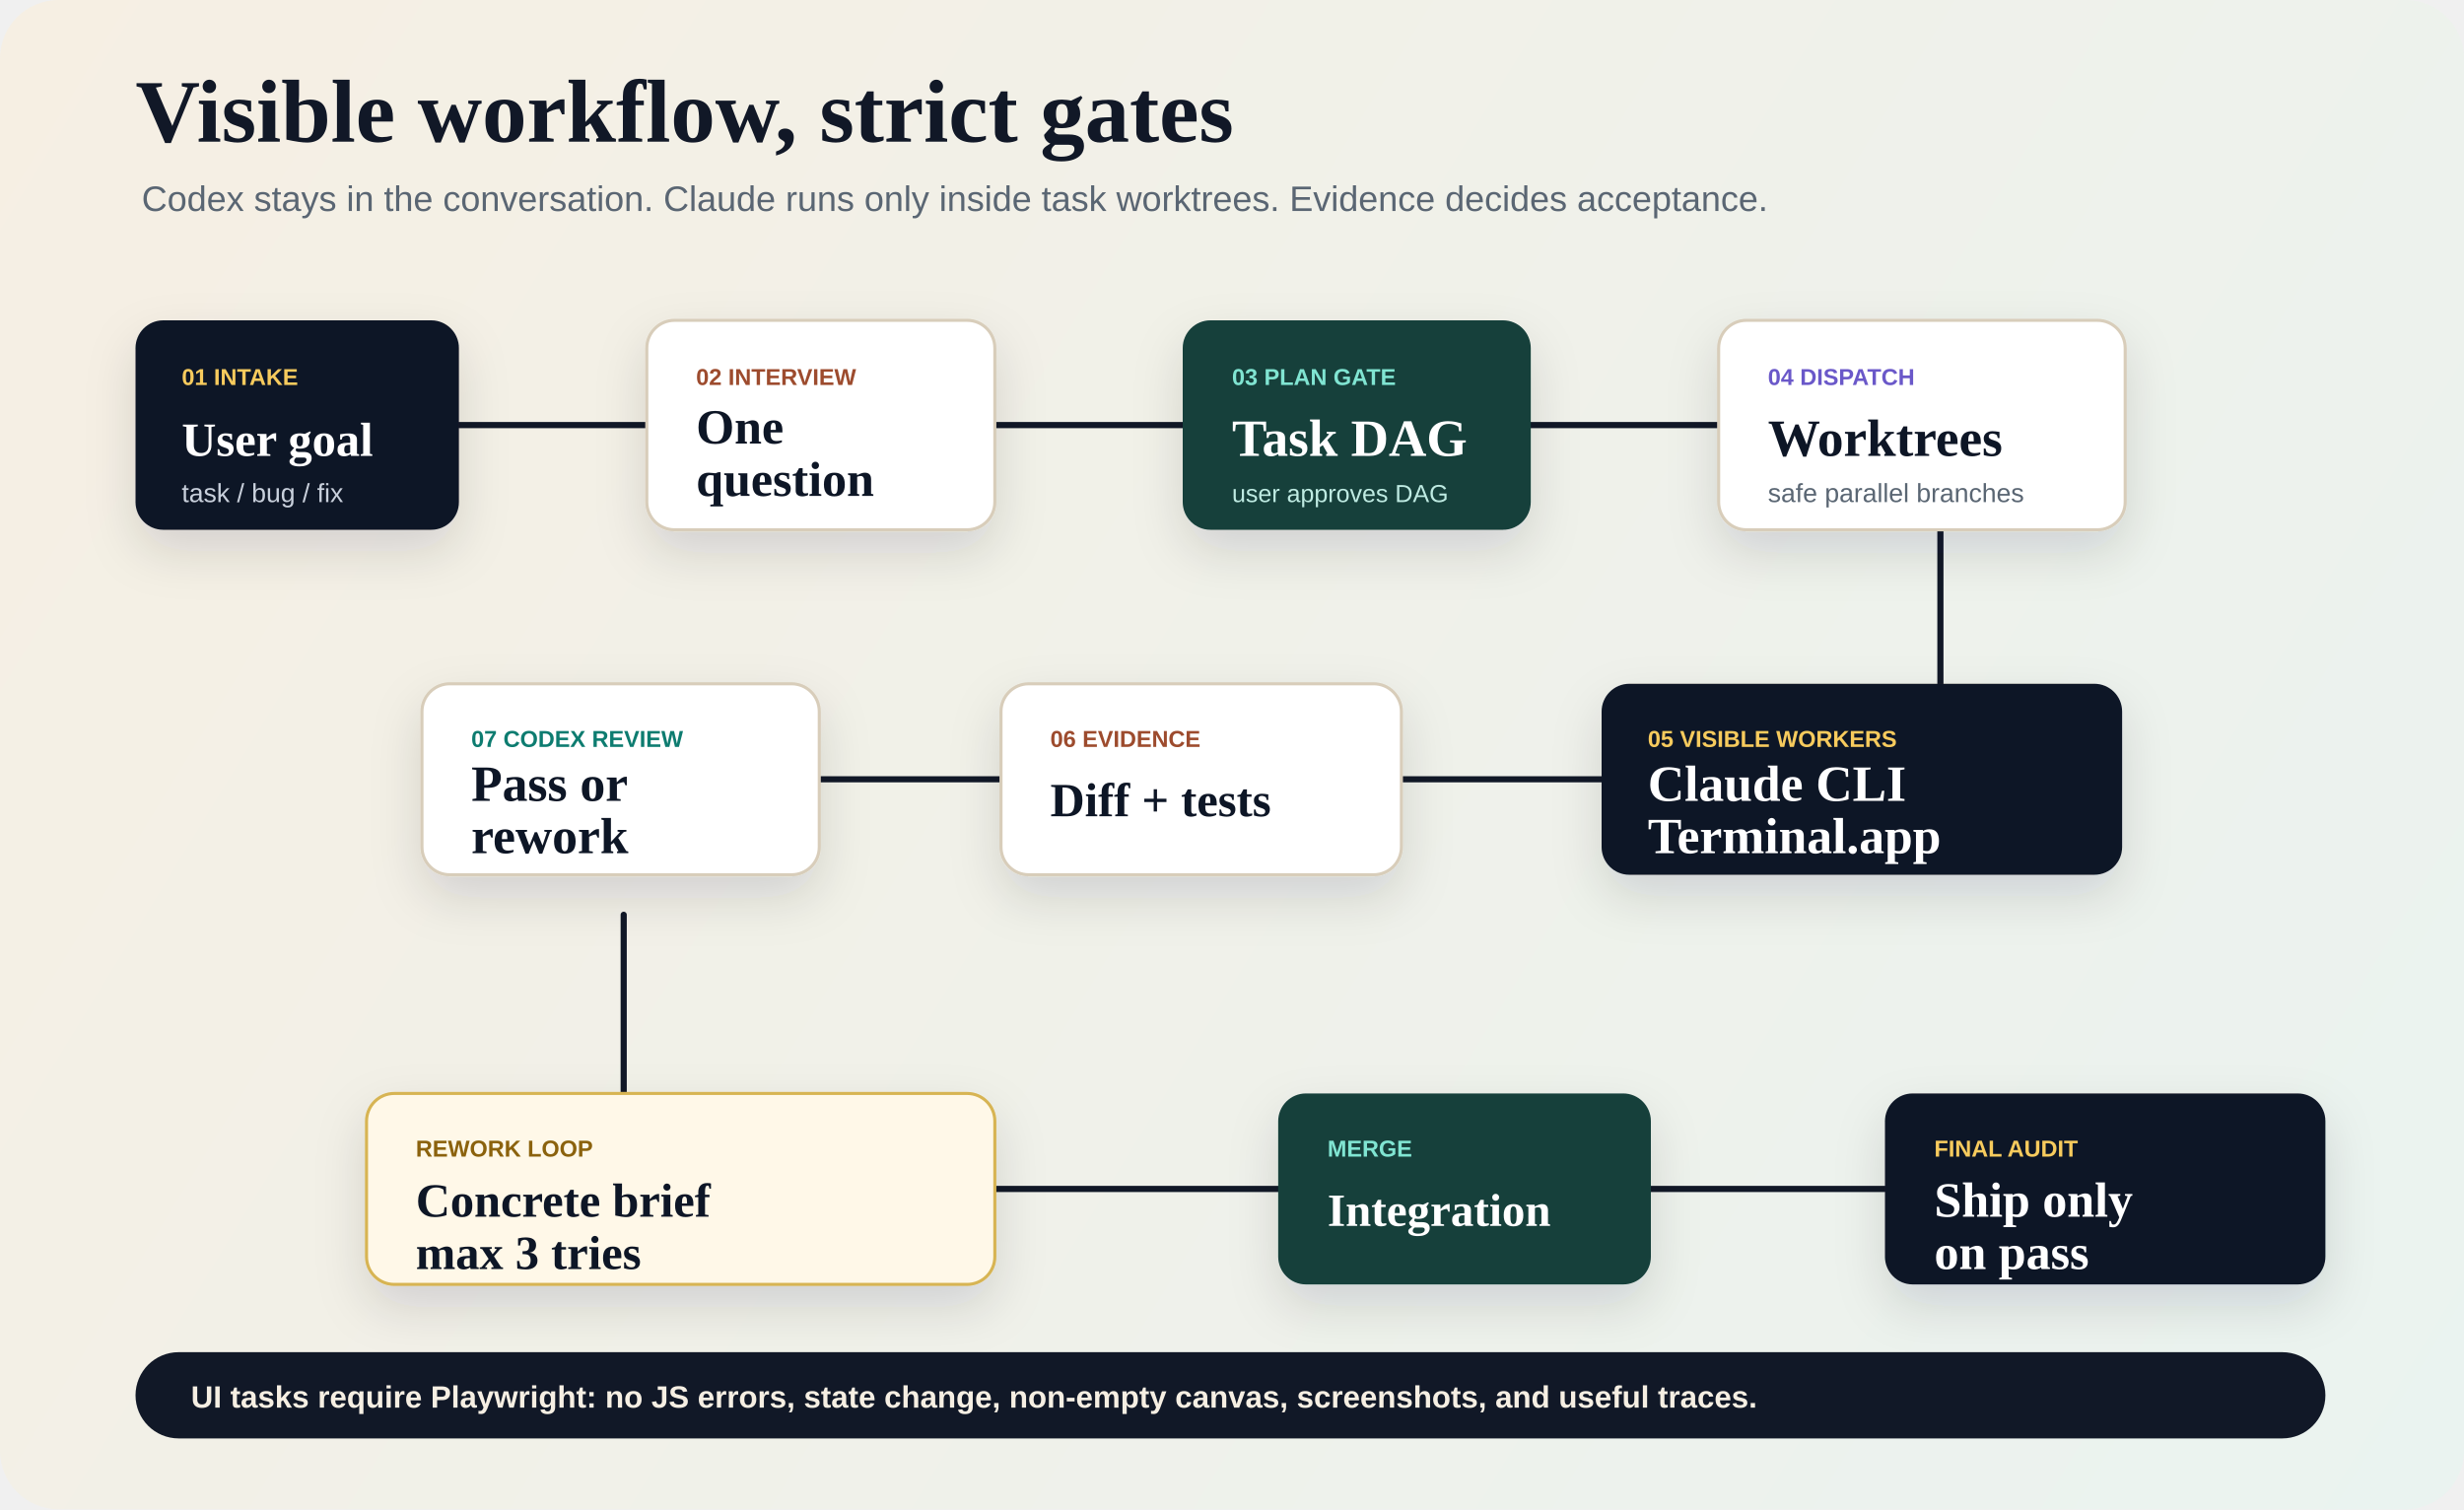
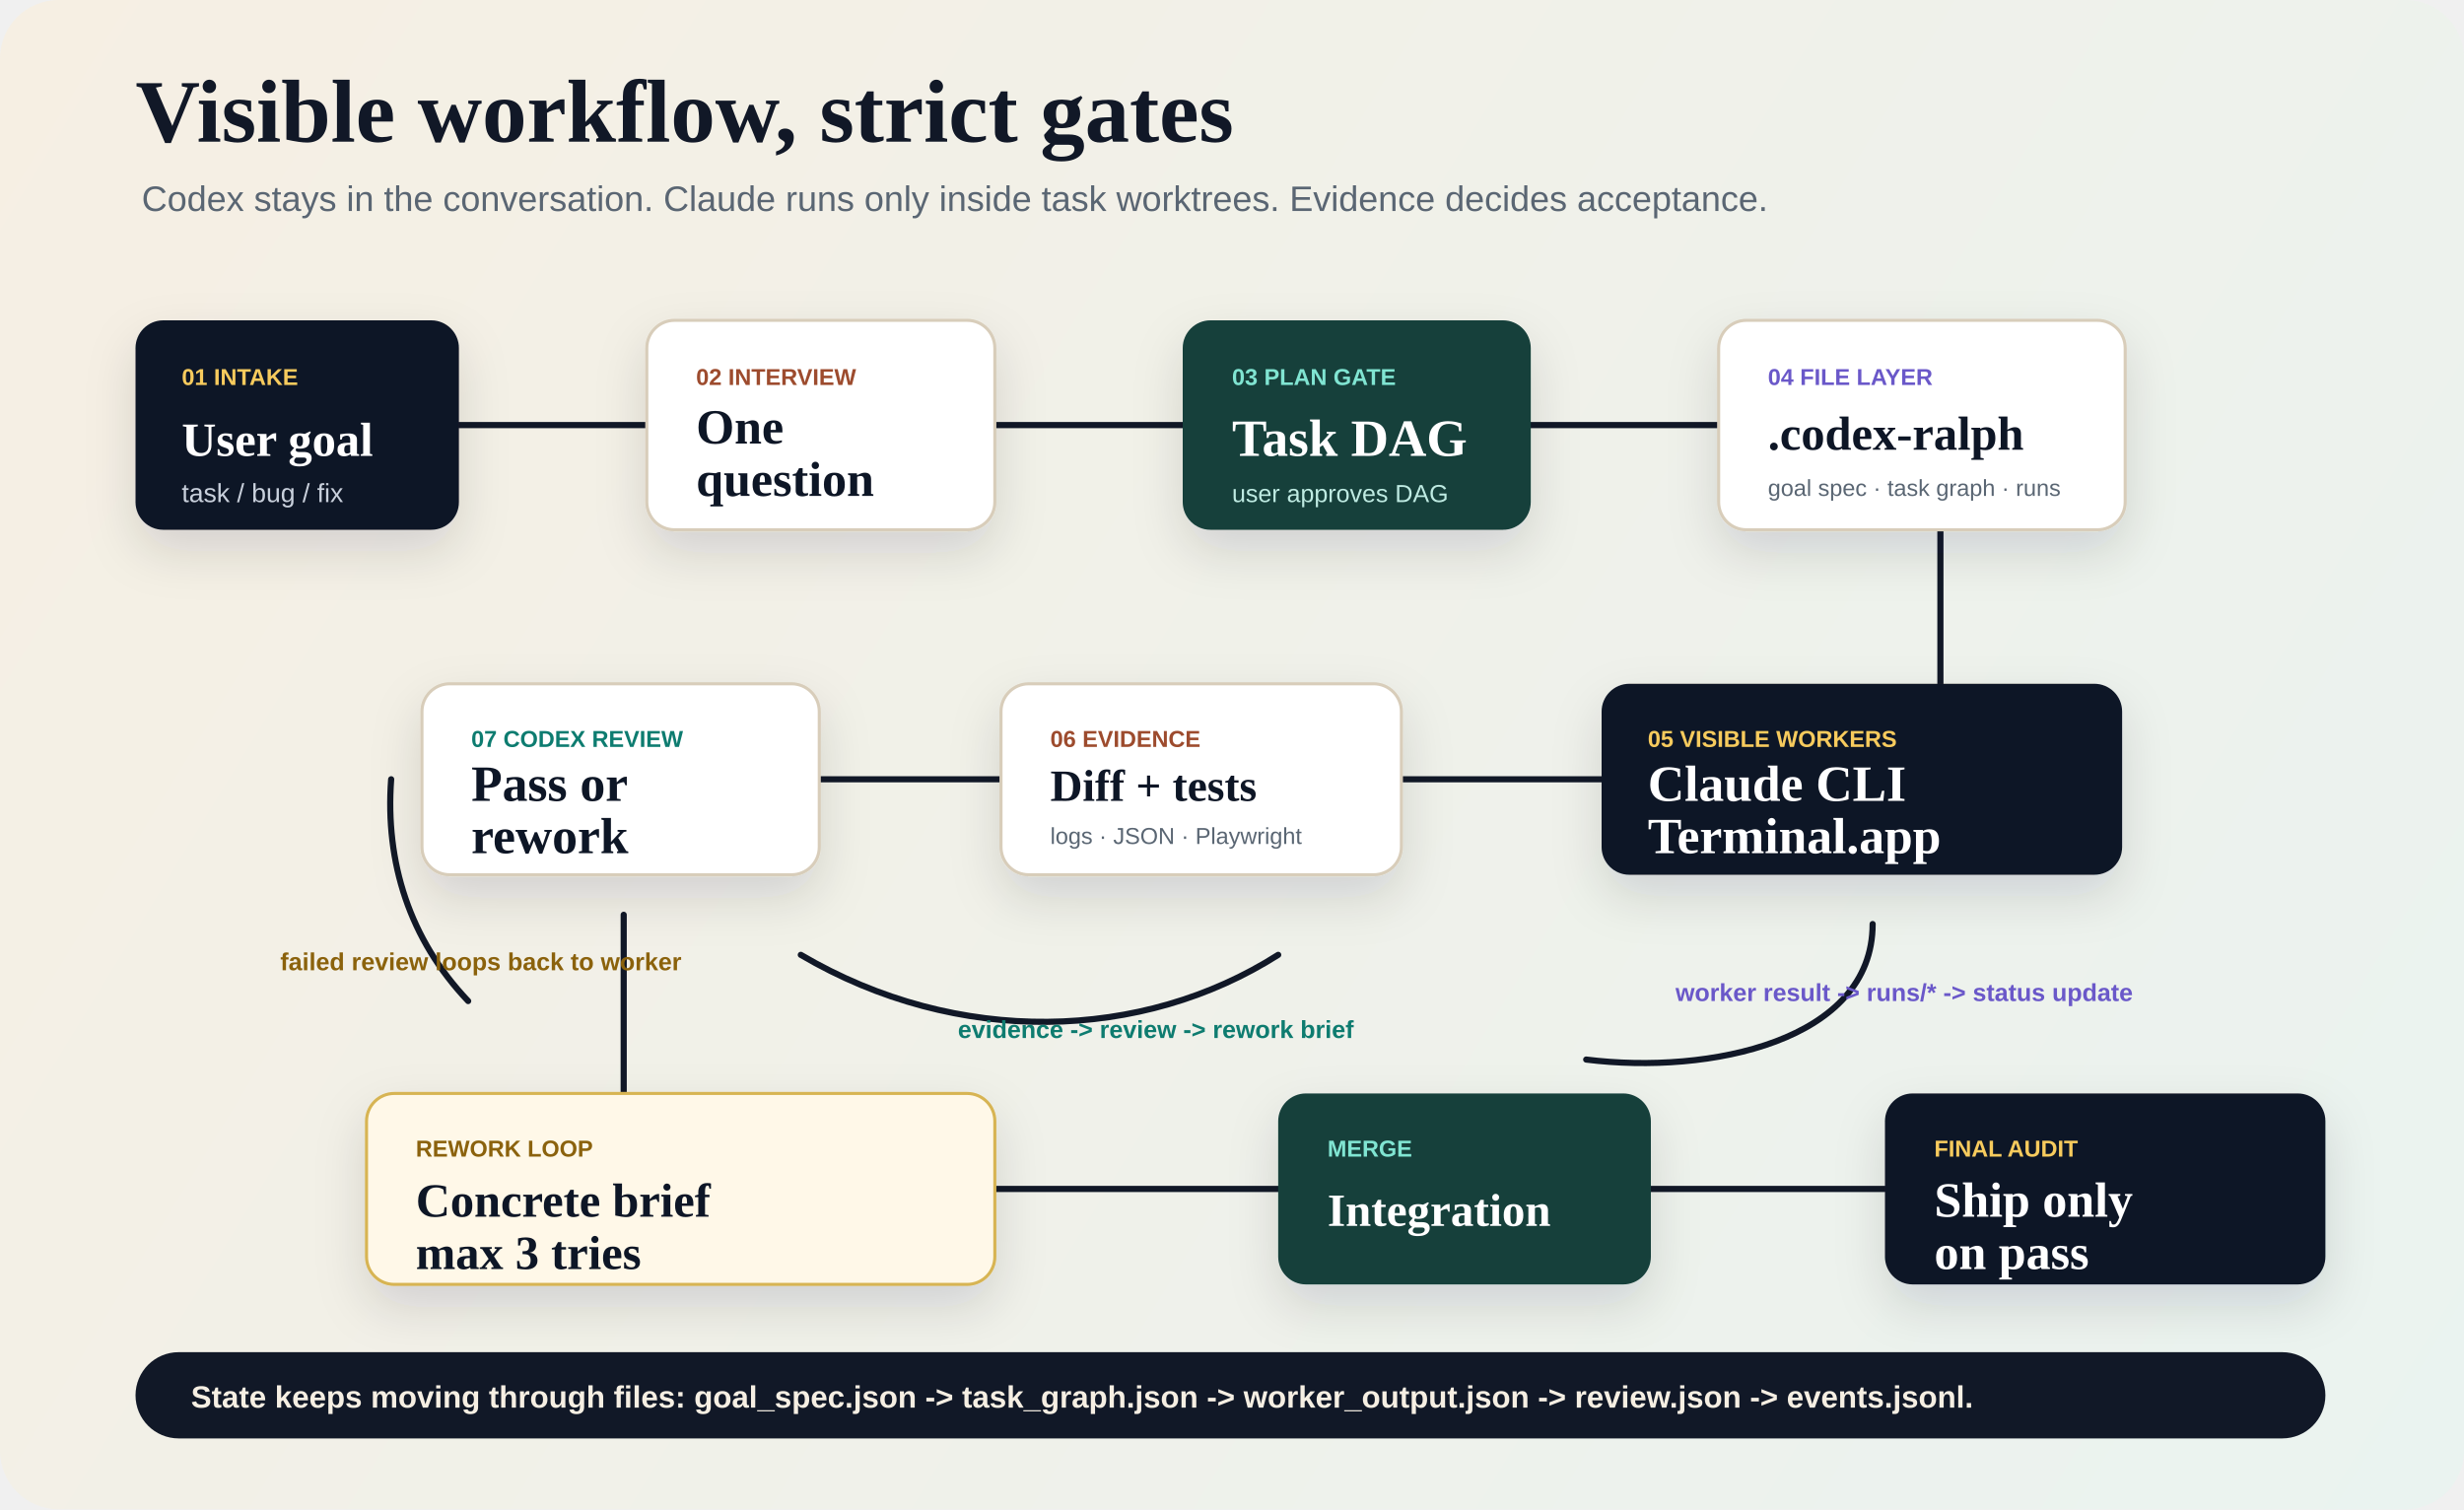
<svg xmlns="http://www.w3.org/2000/svg" width="1600" height="980" viewBox="0 0 1600 980" fill="none" role="img" aria-labelledby="title desc">
  <defs>
    <linearGradient id="bg" x1="0" y1="0" x2="1600" y2="980" gradientUnits="userSpaceOnUse">
      <stop stop-color="#F6EFE3" />
      <stop offset="1" stop-color="#EAF3F0" />
    </linearGradient>
    <filter id="shadow" x="0" y="0" width="1600" height="980" filterUnits="userSpaceOnUse" color-interpolation-filters="sRGB">
      <feDropShadow dx="0" dy="14" stdDeviation="16" flood-color="#15202B" flood-opacity="0.13" />
    </filter>
  </defs>
  <rect width="1600" height="980" rx="38" fill="url(#bg)" />
  <text x="88" y="92" fill="#111827" font-family="Georgia, 'Times New Roman', serif" font-size="58" font-weight="700">Visible workflow, strict gates</text>
  <text x="92" y="137" fill="#5A6673" font-family="'Helvetica Neue', Arial, sans-serif" font-size="23">Codex stays in the conversation. Claude runs only inside task worktrees. Evidence decides acceptance.</text>
  <g stroke="#111827" stroke-width="4" stroke-linecap="round">
    <path d="M298 276H420" />
    <path d="M646 276H768" />
    <path d="M994 276H1116" />
    <path d="M1260 338V444" />
    <path d="M1068 506H910" />
    <path d="M690 506H532" />
    <path d="M405 594V710" />
    <path d="M646 772H830" />
    <path d="M1072 772H1224" />
+     <path d="M1216 600C1216 676 1110 698 1030 688" />
+     <path d="M830 620C742 676 622 680 520 620" />
+     <path d="M304 650C266 610 250 560 254 506" />
  </g>
  <g filter="url(#shadow)">
    <rect x="88" y="208" width="210" height="136" rx="18" fill="#111827" />
    <text x="118" y="250" fill="#F7CB5D" font-family="'Helvetica Neue', Arial, sans-serif" font-size="15" font-weight="800">01 INTAKE</text>
    <text x="118" y="296" fill="#FFFFFF" font-family="Georgia, 'Times New Roman', serif" font-size="31" font-weight="700">User goal</text>
    <text x="118" y="326" fill="#C8D0DC" font-family="'Helvetica Neue', Arial, sans-serif" font-size="17">task / bug / fix</text>
  </g>
  <g filter="url(#shadow)">
    <rect x="420" y="208" width="226" height="136" rx="18" fill="#FFFFFF" stroke="#D8CDBA" stroke-width="2" />
    <text x="452" y="250" fill="#9D4C2D" font-family="'Helvetica Neue', Arial, sans-serif" font-size="15" font-weight="800">02 INTERVIEW</text>
    <text x="452" y="288" fill="#111827" font-family="Georgia, 'Times New Roman', serif" font-size="32" font-weight="700">One</text>
    <text x="452" y="322" fill="#111827" font-family="Georgia, 'Times New Roman', serif" font-size="32" font-weight="700">question</text>
  </g>
  <g filter="url(#shadow)">
    <rect x="768" y="208" width="226" height="136" rx="18" fill="#173F3B" />
    <text x="800" y="250" fill="#80E5D2" font-family="'Helvetica Neue', Arial, sans-serif" font-size="15" font-weight="800">03 PLAN GATE</text>
    <text x="800" y="296" fill="#FFFFFF" font-family="Georgia, 'Times New Roman', serif" font-size="34" font-weight="700">Task DAG</text>
    <text x="800" y="326" fill="#BEEBE2" font-family="'Helvetica Neue', Arial, sans-serif" font-size="16">user approves DAG</text>
  </g>
  <g filter="url(#shadow)">
    <rect x="1116" y="208" width="264" height="136" rx="18" fill="#FFFFFF" stroke="#D8CDBA" stroke-width="2" />
-     <text x="1148" y="250" fill="#6A58C9" font-family="'Helvetica Neue', Arial, sans-serif" font-size="15" font-weight="800">04 DISPATCH</text>
-     <text x="1148" y="296" fill="#111827" font-family="Georgia, 'Times New Roman', serif" font-size="34" font-weight="700">Worktrees</text>
-     <text x="1148" y="326" fill="#5A6673" font-family="'Helvetica Neue', Arial, sans-serif" font-size="17">safe parallel branches</text>
+     <text x="1148" y="250" fill="#6A58C9" font-family="'Helvetica Neue', Arial, sans-serif" font-size="15" font-weight="800">04 FILE LAYER</text>
+     <text x="1148" y="292" fill="#111827" font-family="Georgia, 'Times New Roman', serif" font-size="31" font-weight="700">.codex-ralph</text>
+     <text x="1148" y="322" fill="#5A6673" font-family="'Helvetica Neue', Arial, sans-serif" font-size="15">goal spec · task graph · runs</text>
  </g>
  <g filter="url(#shadow)">
    <rect x="1040" y="444" width="338" height="124" rx="18" fill="#111827" />
    <text x="1070" y="485" fill="#F7CB5D" font-family="'Helvetica Neue', Arial, sans-serif" font-size="15" font-weight="800">05 VISIBLE WORKERS</text>
    <text x="1070" y="520" fill="#FFFFFF" font-family="Georgia, 'Times New Roman', serif" font-size="33" font-weight="700">Claude CLI</text>
    <text x="1070" y="554" fill="#FFFFFF" font-family="Georgia, 'Times New Roman', serif" font-size="33" font-weight="700">Terminal.app</text>
  </g>
  <g filter="url(#shadow)">
    <rect x="650" y="444" width="260" height="124" rx="18" fill="#FFFFFF" stroke="#D8CDBA" stroke-width="2" />
    <text x="682" y="485" fill="#9D4C2D" font-family="'Helvetica Neue', Arial, sans-serif" font-size="15" font-weight="800">06 EVIDENCE</text>
-     <text x="682" y="530" fill="#111827" font-family="Georgia, 'Times New Roman', serif" font-size="31" font-weight="700">Diff + tests</text>
+     <text x="682" y="520" fill="#111827" font-family="Georgia, 'Times New Roman', serif" font-size="29" font-weight="700">Diff + tests</text>
+     <text x="682" y="548" fill="#5A6673" font-family="'Helvetica Neue', Arial, sans-serif" font-size="15">logs · JSON · Playwright</text>
  </g>
  <g filter="url(#shadow)">
    <rect x="274" y="444" width="258" height="124" rx="18" fill="#FFFFFF" stroke="#D8CDBA" stroke-width="2" />
    <text x="306" y="485" fill="#0E7C70" font-family="'Helvetica Neue', Arial, sans-serif" font-size="15" font-weight="800">07 CODEX REVIEW</text>
    <text x="306" y="520" fill="#111827" font-family="Georgia, 'Times New Roman', serif" font-size="33" font-weight="700">Pass or</text>
    <text x="306" y="554" fill="#111827" font-family="Georgia, 'Times New Roman', serif" font-size="33" font-weight="700">rework</text>
  </g>
  <g filter="url(#shadow)">
    <rect x="238" y="710" width="408" height="124" rx="18" fill="#FFF8E8" stroke="#D7B453" stroke-width="2" />
    <text x="270" y="751" fill="#8B620C" font-family="'Helvetica Neue', Arial, sans-serif" font-size="15" font-weight="800">REWORK LOOP</text>
    <text x="270" y="790" fill="#111827" font-family="Georgia, 'Times New Roman', serif" font-size="31" font-weight="700">Concrete brief</text>
    <text x="270" y="824" fill="#111827" font-family="Georgia, 'Times New Roman', serif" font-size="31" font-weight="700">max 3 tries</text>
  </g>
  <g filter="url(#shadow)">
    <rect x="830" y="710" width="242" height="124" rx="18" fill="#173F3B" />
    <text x="862" y="751" fill="#80E5D2" font-family="'Helvetica Neue', Arial, sans-serif" font-size="15" font-weight="800">MERGE</text>
    <text x="862" y="796" fill="#FFFFFF" font-family="Georgia, 'Times New Roman', serif" font-size="30" font-weight="700">Integration</text>
  </g>
  <g filter="url(#shadow)">
    <rect x="1224" y="710" width="286" height="124" rx="18" fill="#111827" />
    <text x="1256" y="751" fill="#F7CB5D" font-family="'Helvetica Neue', Arial, sans-serif" font-size="15" font-weight="800">FINAL AUDIT</text>
    <text x="1256" y="790" fill="#FFFFFF" font-family="Georgia, 'Times New Roman', serif" font-size="32" font-weight="700">Ship only</text>
    <text x="1256" y="824" fill="#FFFFFF" font-family="Georgia, 'Times New Roman', serif" font-size="32" font-weight="700">on pass</text>
  </g>
+   <text x="1088" y="650" fill="#6A58C9" font-family="'Helvetica Neue', Arial, sans-serif" font-size="16" font-weight="700">worker result -&gt; runs/* -&gt; status update</text>
+   <text x="622" y="674" fill="#0E7C70" font-family="'Helvetica Neue', Arial, sans-serif" font-size="16" font-weight="700">evidence -&gt; review -&gt; rework brief</text>
+   <text x="182" y="630" fill="#8B620C" font-family="'Helvetica Neue', Arial, sans-serif" font-size="16" font-weight="700">failed review loops back to worker</text>
  <rect x="88" y="878" width="1422" height="56" rx="28" fill="#111827" />
-   <text x="124" y="914" fill="#F6EFE3" font-family="'Helvetica Neue', Arial, sans-serif" font-size="20" font-weight="600">UI tasks require Playwright: no JS errors, state change, non-empty canvas, screenshots, and useful traces.</text>
+   <text x="124" y="914" fill="#F6EFE3" font-family="'Helvetica Neue', Arial, sans-serif" font-size="20" font-weight="600">State keeps moving through files: goal_spec.json -&gt; task_graph.json -&gt; worker_output.json -&gt; review.json -&gt; events.jsonl.</text>
</svg>
